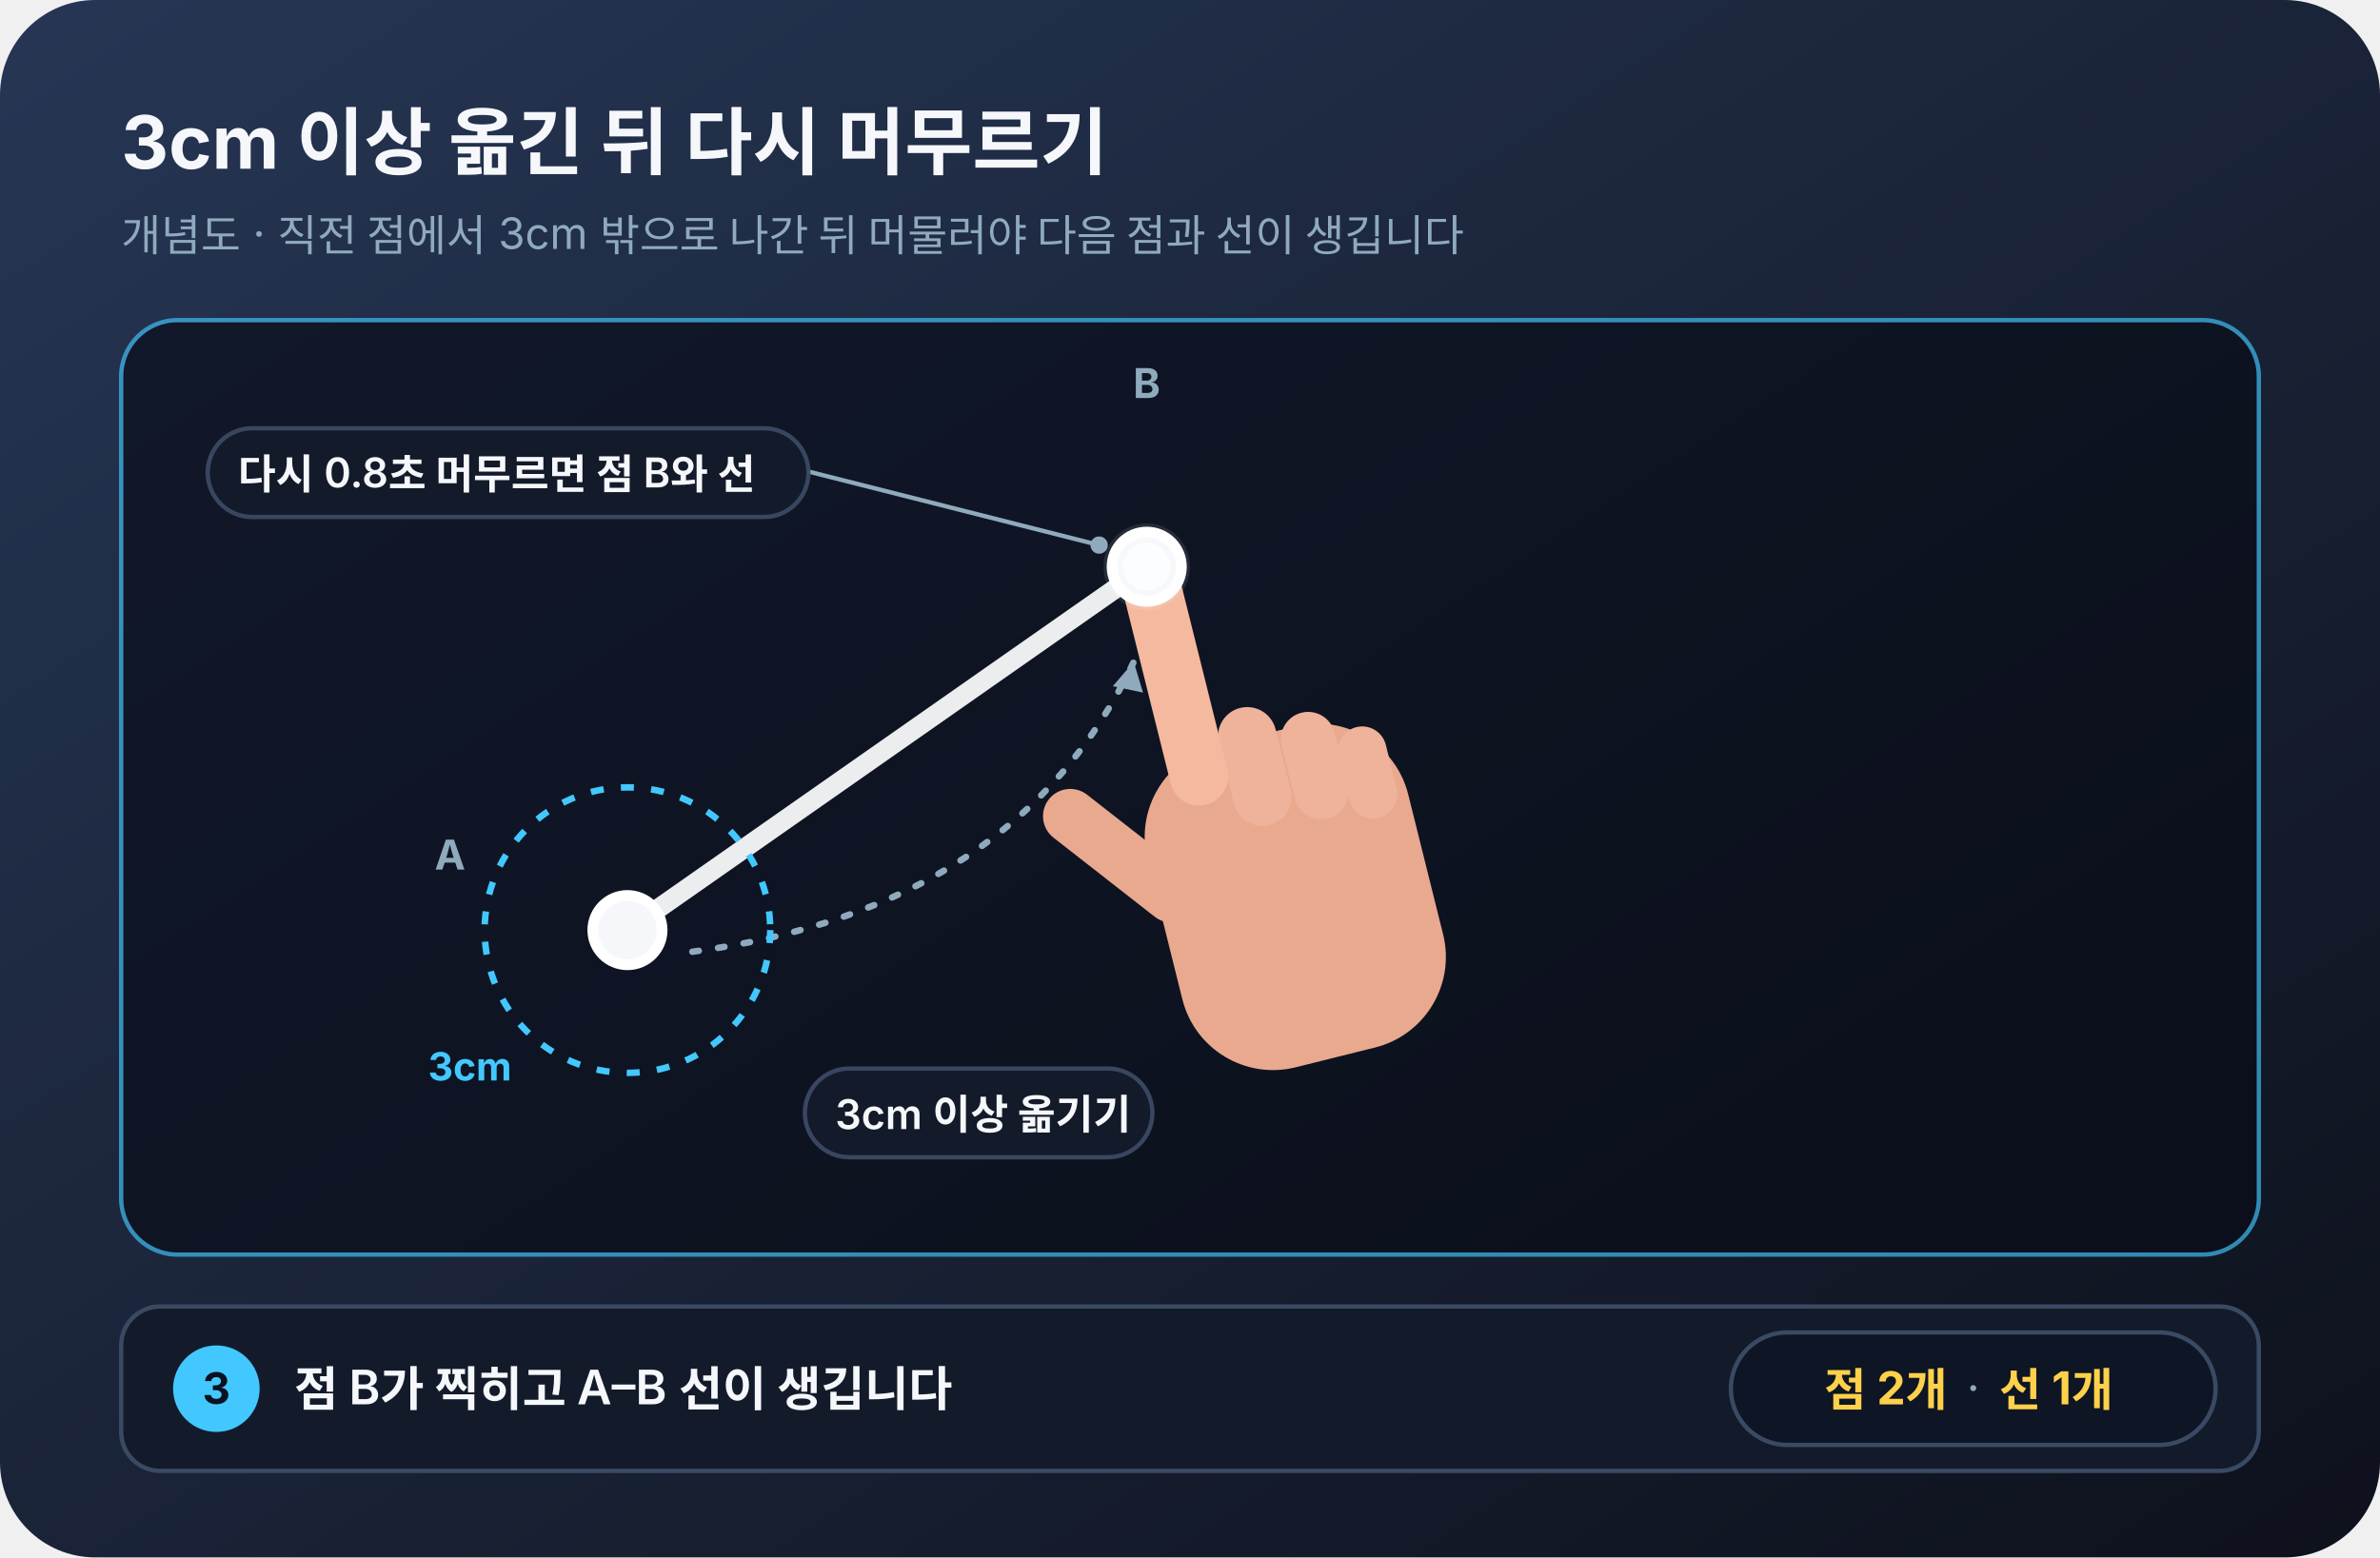
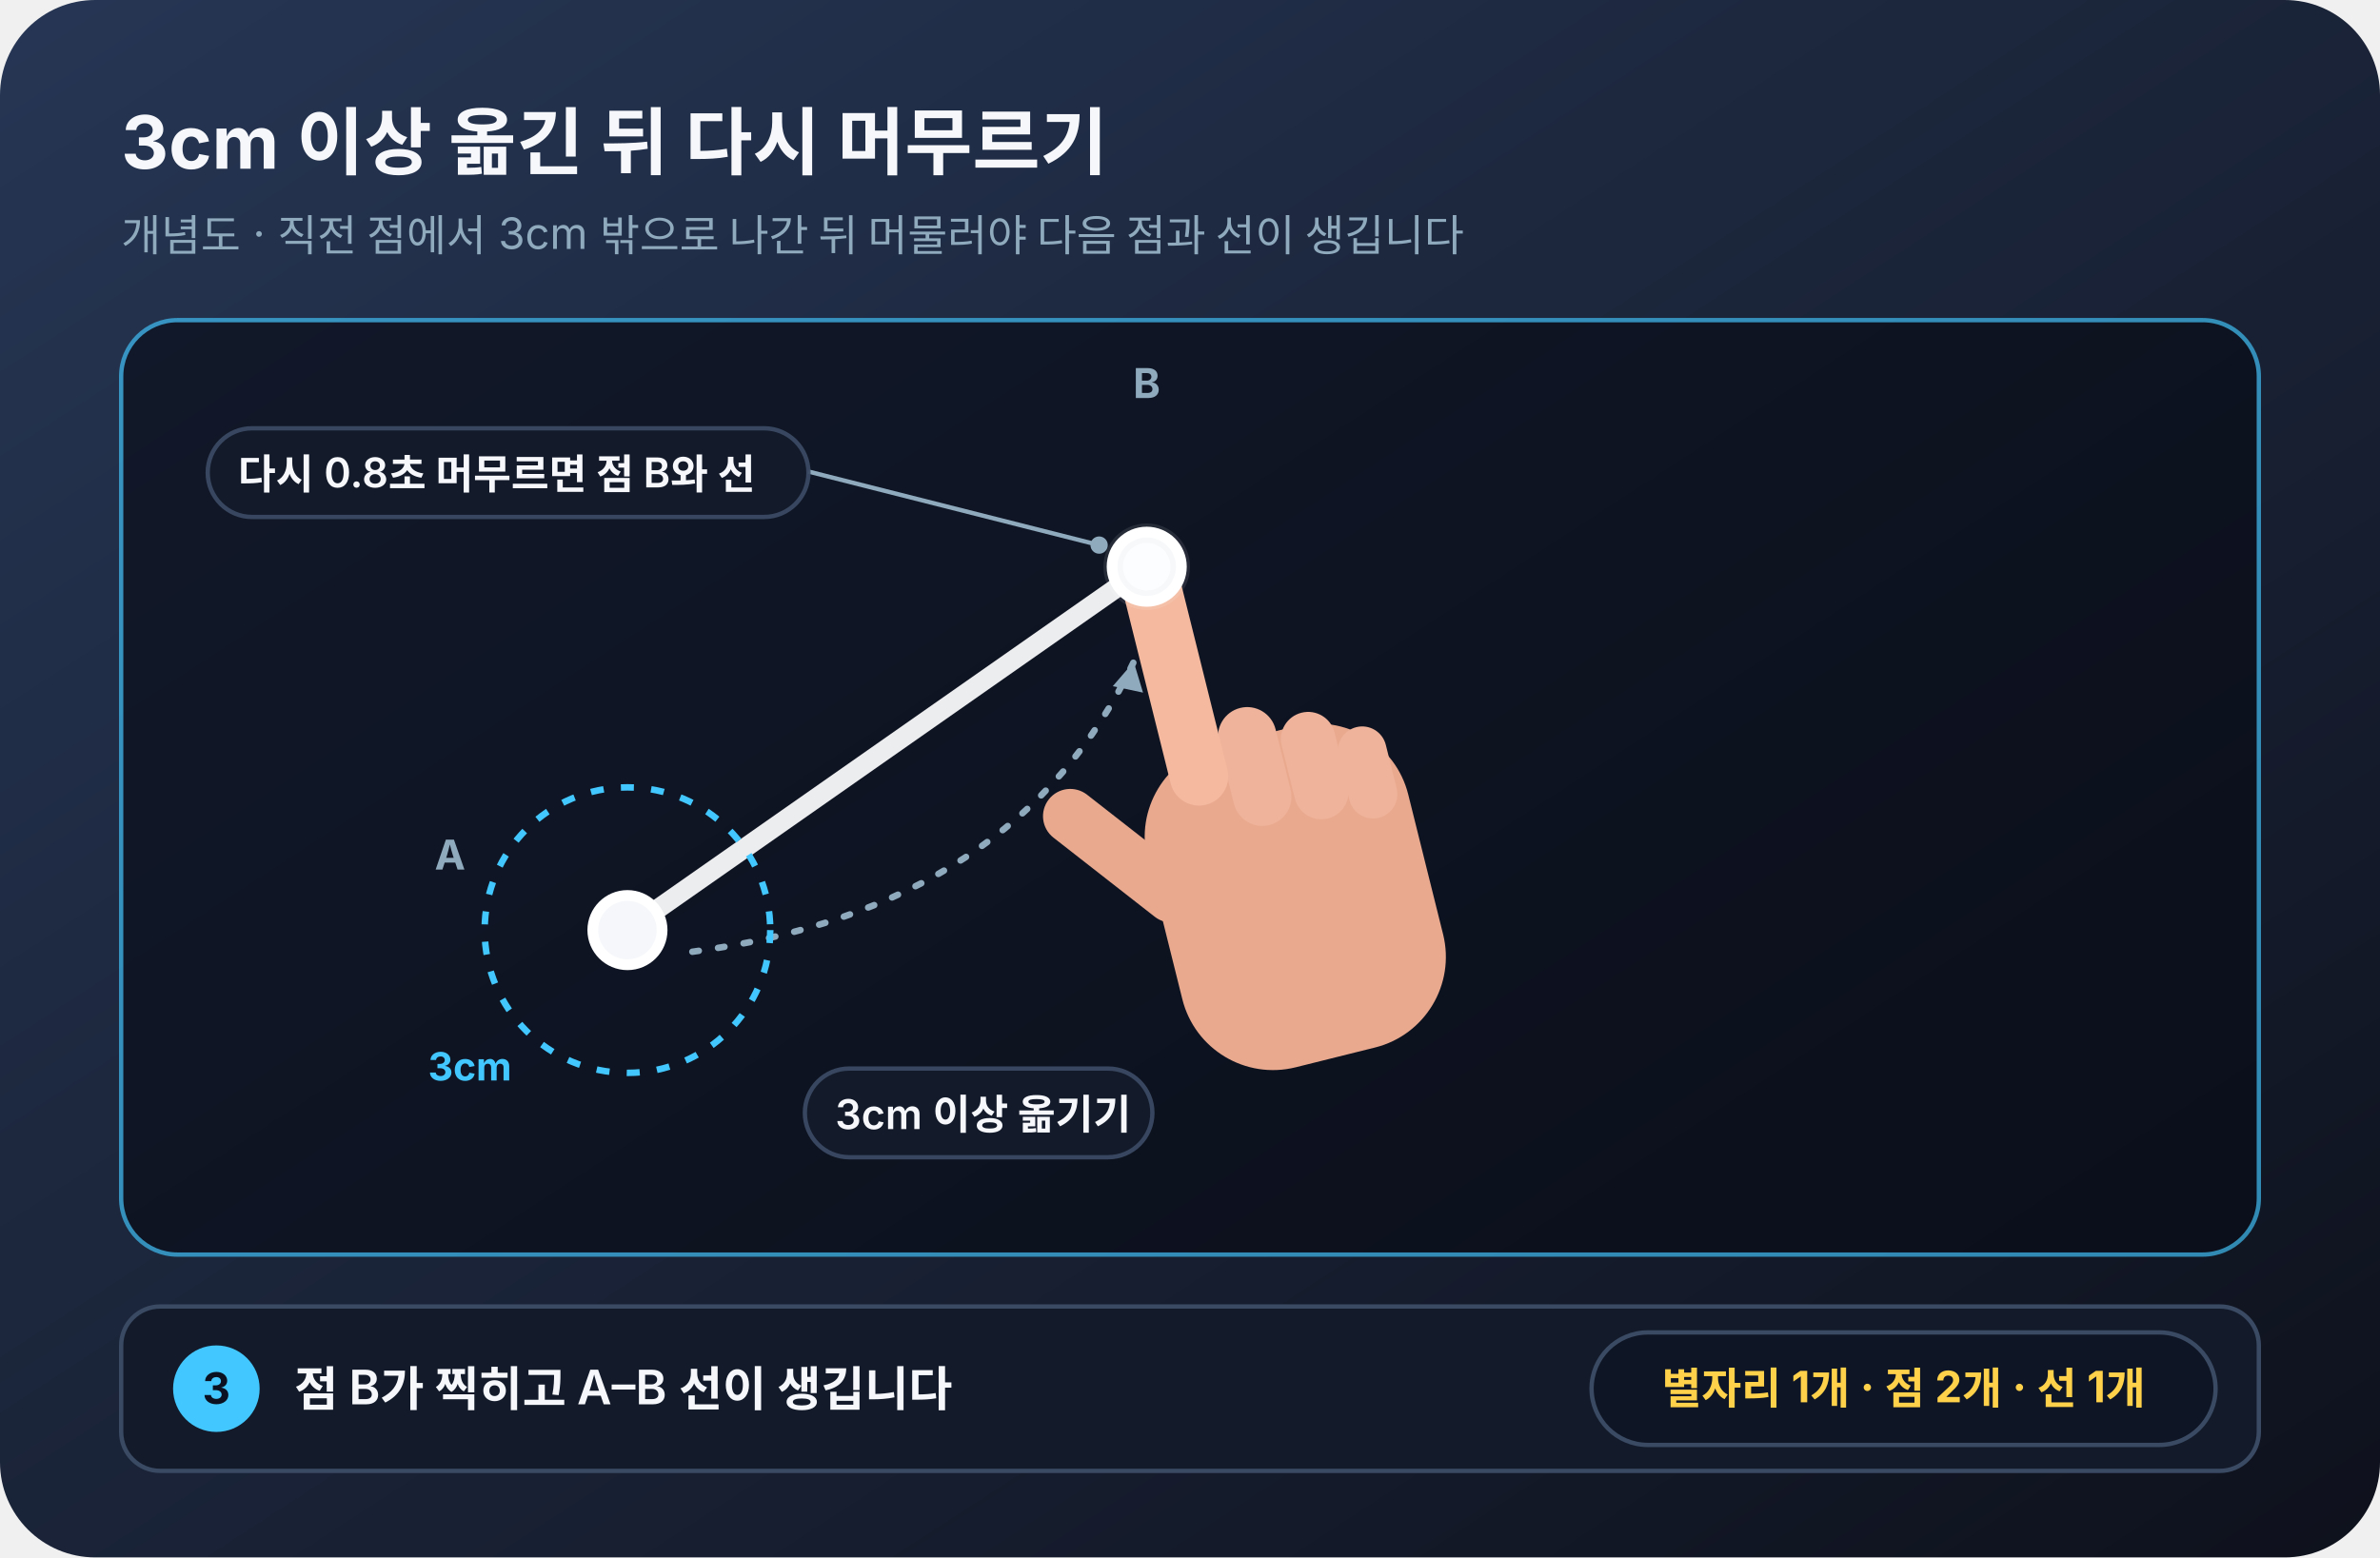
<svg xmlns="http://www.w3.org/2000/svg" width="1100" height="720" viewBox="0 0 1100 720" role="img" aria-labelledby="t d">
  <defs>
    <linearGradient id="bg" x1="0" y1="0" x2="1" y2="1">
      <stop stop-color="#263654" />
      <stop offset="1" stop-color="#0e111c" />
    </linearGradient>
    <linearGradient id="glass" x1="0" y1="0" x2="1" y2="1">
      <stop stop-color="#ffffff" stop-opacity=".22" />
      <stop offset="1" stop-color="#8adfff" stop-opacity=".07" />
    </linearGradient>
    <marker id="head" viewBox="0 0 12 12" refX="9" refY="6" markerWidth="7" markerHeight="7" orient="auto-start-reverse">
      <path d="M1 1 L11 6 L1 11 z" fill="#42c8ff" />
    </marker>
    <marker id="headw" viewBox="0 0 12 12" refX="9" refY="6" markerWidth="7" markerHeight="7" orient="auto-start-reverse">
      <path d="M1 1 L11 6 L1 11 z" fill="#8faabd" />
    </marker>
  </defs>
  <rect x="0" y="0" width="1100" height="720" rx="44" fill="url(#bg)" />
  <text x="56" y="78" fill="#f5f7fa" font-family="-apple-system,'SF Pro Text','Apple SD Gothic Neo',sans-serif" font-size="34" font-weight="700" text-anchor="start">3cm 이상 옮긴 뒤 다시 머무르기</text>
  <text x="56" y="116" fill="#8faabd" font-family="-apple-system,'SF Pro Text','Apple SD Gothic Neo',sans-serif" font-size="20" font-weight="400" text-anchor="start">개념도 · 직전 점에서 3cm 밖으로 나간 뒤 머물러야 다음 점과 선이 생깁니다</text>
  <defs>
    <clipPath id="scene">
      <rect x="56" y="148" width="988" height="432" rx="26" />
    </clipPath>
  </defs>
  <rect x="56" y="148" width="988" height="432" rx="26" fill="#070b15" stroke="#42c8ff" stroke-width="2" opacity="0.65" />
  <g clip-path="url(#scene)">
    <g transform="translate(530.0 262.0) rotate(-14) scale(0.9)">
      <g transform="translate(-26 170) rotate(-38)">
        <rect x="-14" y="-84" width="28" height="94" rx="14" fill="#e9a98f" />
      </g>
      <rect x="-36" y="98" width="138" height="170" rx="48" fill="#e9a98f" />
      <rect x="14" y="82" width="30" height="62" rx="15" fill="#eeb39a" />
      <rect x="45" y="92" width="28" height="56" rx="14" fill="#eeb39a" />
      <rect x="72" y="106" width="25" height="48" rx="12.5" fill="#eeb39a" />
      <rect x="-15" y="-8" width="30" height="134" rx="15" fill="#f4b99f" />
    </g>
  </g>
  <g opacity="1.00">
-     <line x1="290" y1="430" x2="530" y2="262" stroke="#ffffff" stroke-width="9" stroke-linecap="round" opacity="0.92" />
-     <circle cx="290" cy="430" r="16" fill="#f5f7fa" stroke="#ffffff" stroke-width="5" opacity="1.00" />
+     <line x1="290.0" y1="430.0" x2="530.0" y2="262.0" stroke="#ffffff" stroke-width="9" stroke-linecap="round" opacity="0.92" />
+     <circle cx="290.0" cy="430.0" r="16" fill="#f5f7fa" stroke="#ffffff" stroke-width="5" opacity="1.00" />
    <text x="208" y="402" fill="#8faabd" font-family="-apple-system,'SF Pro Text','Apple SD Gothic Neo',sans-serif" font-size="19" font-weight="700" text-anchor="middle">A</text>
-     <circle cx="530" cy="262" r="16" fill="#f5f7fa" stroke="#ffffff" stroke-width="5" opacity="1.00" />
+     <circle cx="530.0" cy="262.0" r="16" fill="#f5f7fa" stroke="#ffffff" stroke-width="5" opacity="1.00" />
    <text x="530" y="184" fill="#8faabd" font-family="-apple-system,'SF Pro Text','Apple SD Gothic Neo',sans-serif" font-size="19" font-weight="700" text-anchor="middle">B</text>
  </g>
  <circle cx="530.0" cy="262.0" r="20.0" fill="#ffffff" opacity=".10" />
  <circle cx="530.0" cy="262.0" r="11.0" fill="#ffffff" opacity="0.72" />
  <path d="M320 440 Q470 420 524 306" fill="none" stroke="#8faabd" stroke-width="3" stroke-dasharray="3 9" stroke-linecap="round" />
  <path d="M0 0 L-13 7.15 L-13 -7.15 z" fill="#8faabd" transform="translate(524 306) rotate(-78)" />
  <g opacity="1.00">
    <circle cx="290" cy="430" r="66" fill="none" stroke="#42c8ff" stroke-width="3" stroke-dasharray="6 8" />
    <text x="236.48" y="499.52" fill="#42c8ff" font-family="-apple-system,'SF Pro Text','Apple SD Gothic Neo',sans-serif" font-size="18" font-weight="650" text-anchor="end">3cm</text>
  </g>
  <rect x="372" y="494" width="160.62" height="41" rx="20.5" fill="#131b2b" stroke="#3a4a63" stroke-width="2" opacity="0.94" />
  <text x="386" y="522" fill="#f5f7fa" font-family="-apple-system,'SF Pro Text','Apple SD Gothic Neo',sans-serif" font-size="19" font-weight="600" text-anchor="start">3cm 이상 옮기기</text>
  <line x1="373.66" y1="218" x2="508" y2="252" stroke="#8faabd" stroke-width="2" />
  <circle cx="508" cy="252" r="4" fill="#8faabd" />
  <rect x="96" y="198" width="277.66" height="41" rx="20.5" fill="#131b2b" stroke="#3a4a63" stroke-width="2" opacity="0.94" />
  <text x="110" y="226" fill="#f5f7fa" font-family="-apple-system,'SF Pro Text','Apple SD Gothic Neo',sans-serif" font-size="19" font-weight="600" text-anchor="start">다시 0.8초 머무르면 점 B와 선</text>
  <rect x="56" y="604" width="988" height="76" rx="18" fill="#131b2b" stroke="#3a4a63" stroke-width="2" />
  <circle cx="100" cy="642" r="20" fill="#42c8ff" />
  <text x="100" y="649" fill="#0b1120" font-family="-apple-system,'SF Pro Text','Apple SD Gothic Neo',sans-serif" font-size="20" font-weight="700" text-anchor="middle">3</text>
  <text x="136" y="650" fill="#f5f7fa" font-family="-apple-system,'SF Pro Text','Apple SD Gothic Neo',sans-serif" font-size="22" font-weight="600" text-anchor="start">점 B가 찍히고 A–B 선이 생깁니다</text>
-   <rect x="800" y="616" width="224" height="52" rx="26" fill="#0e1524" stroke="#3a4a63" stroke-width="2" />
-   <text x="900" y="650" fill="#ffd14a" font-family="-apple-system,'SF Pro Text','Apple SD Gothic Neo',sans-serif" font-size="21" font-weight="650" text-anchor="end">점 2개</text>
-   <text x="912" y="649" fill="#8faabd" font-family="-apple-system,'SF Pro Text','Apple SD Gothic Neo',sans-serif" font-size="21" font-weight="400" text-anchor="middle">·</text>
-   <text x="924" y="650" fill="#ffd14a" font-family="-apple-system,'SF Pro Text','Apple SD Gothic Neo',sans-serif" font-size="21" font-weight="650" text-anchor="start">선 1개</text>
+   <rect x="735.6" y="616" width="288.4" height="52" rx="26" fill="#0e1524" stroke="#3a4a63" stroke-width="2" />
+   <text x="879.8" y="649" fill="#ffd14a" font-family="-apple-system,'SF Pro Text','Apple SD Gothic Neo',sans-serif" font-size="20" font-weight="650" text-anchor="middle">별자리 1개 · 점 2개 · 선 1개</text>
</svg>
